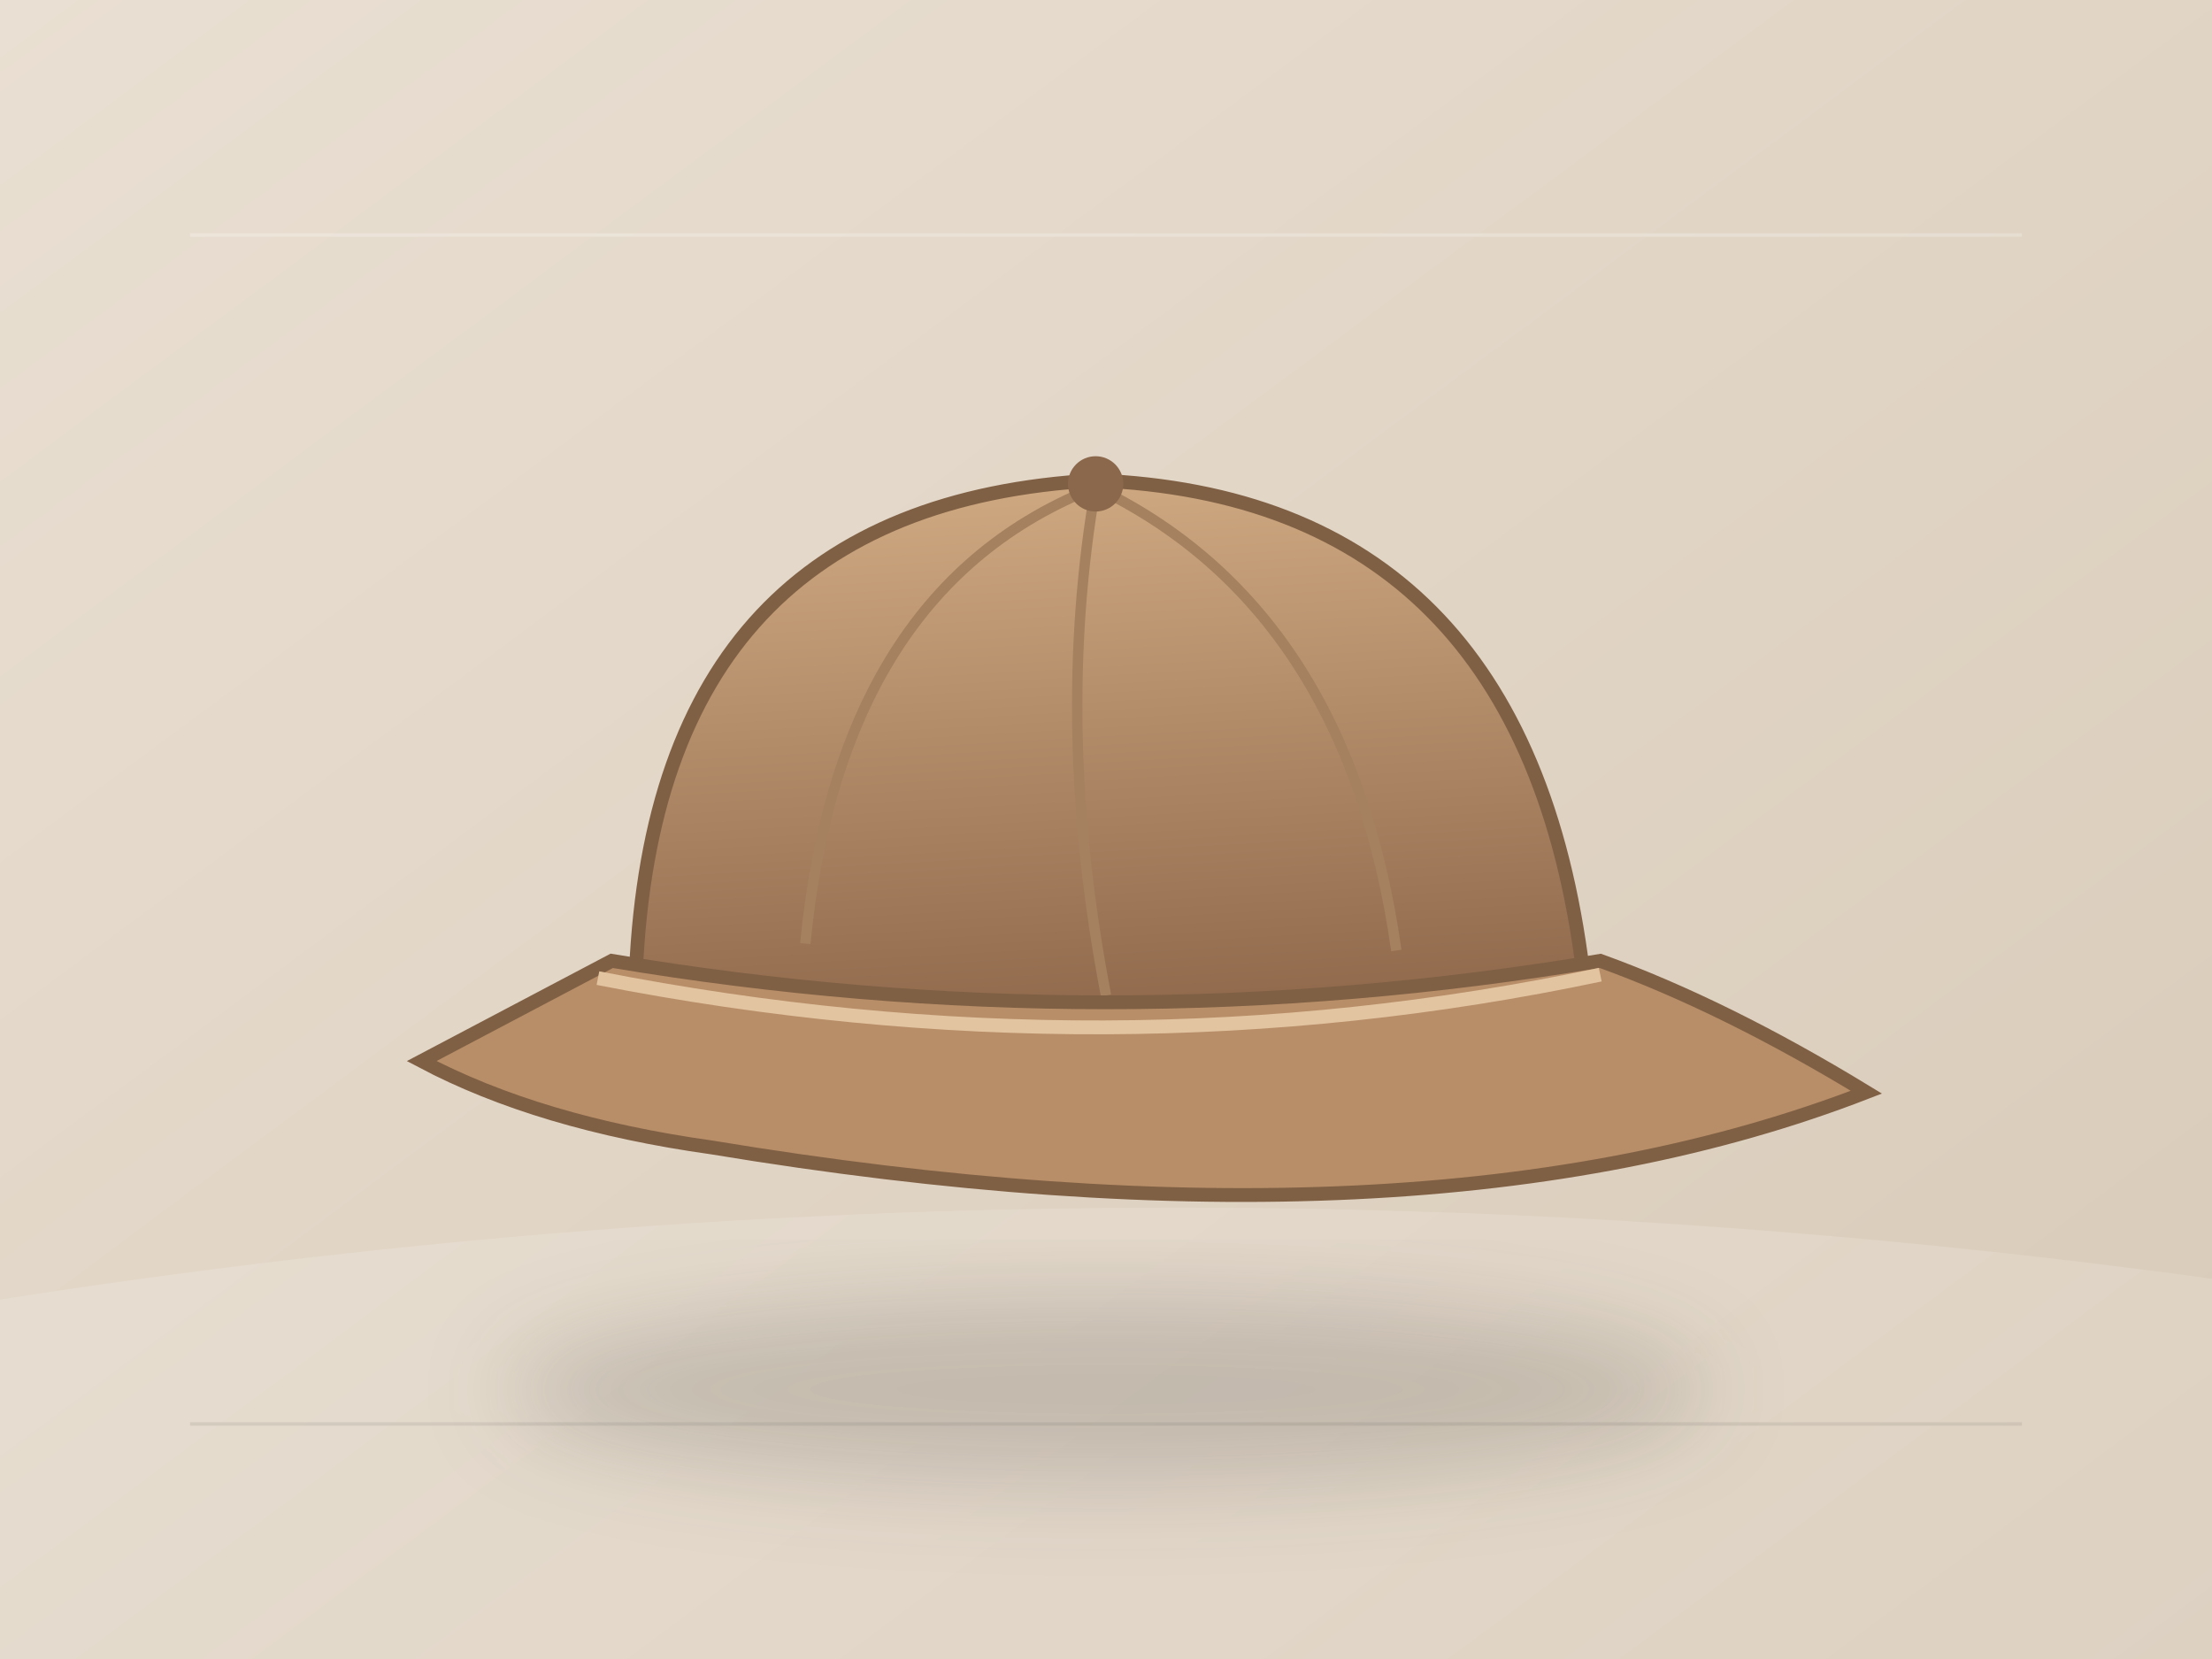
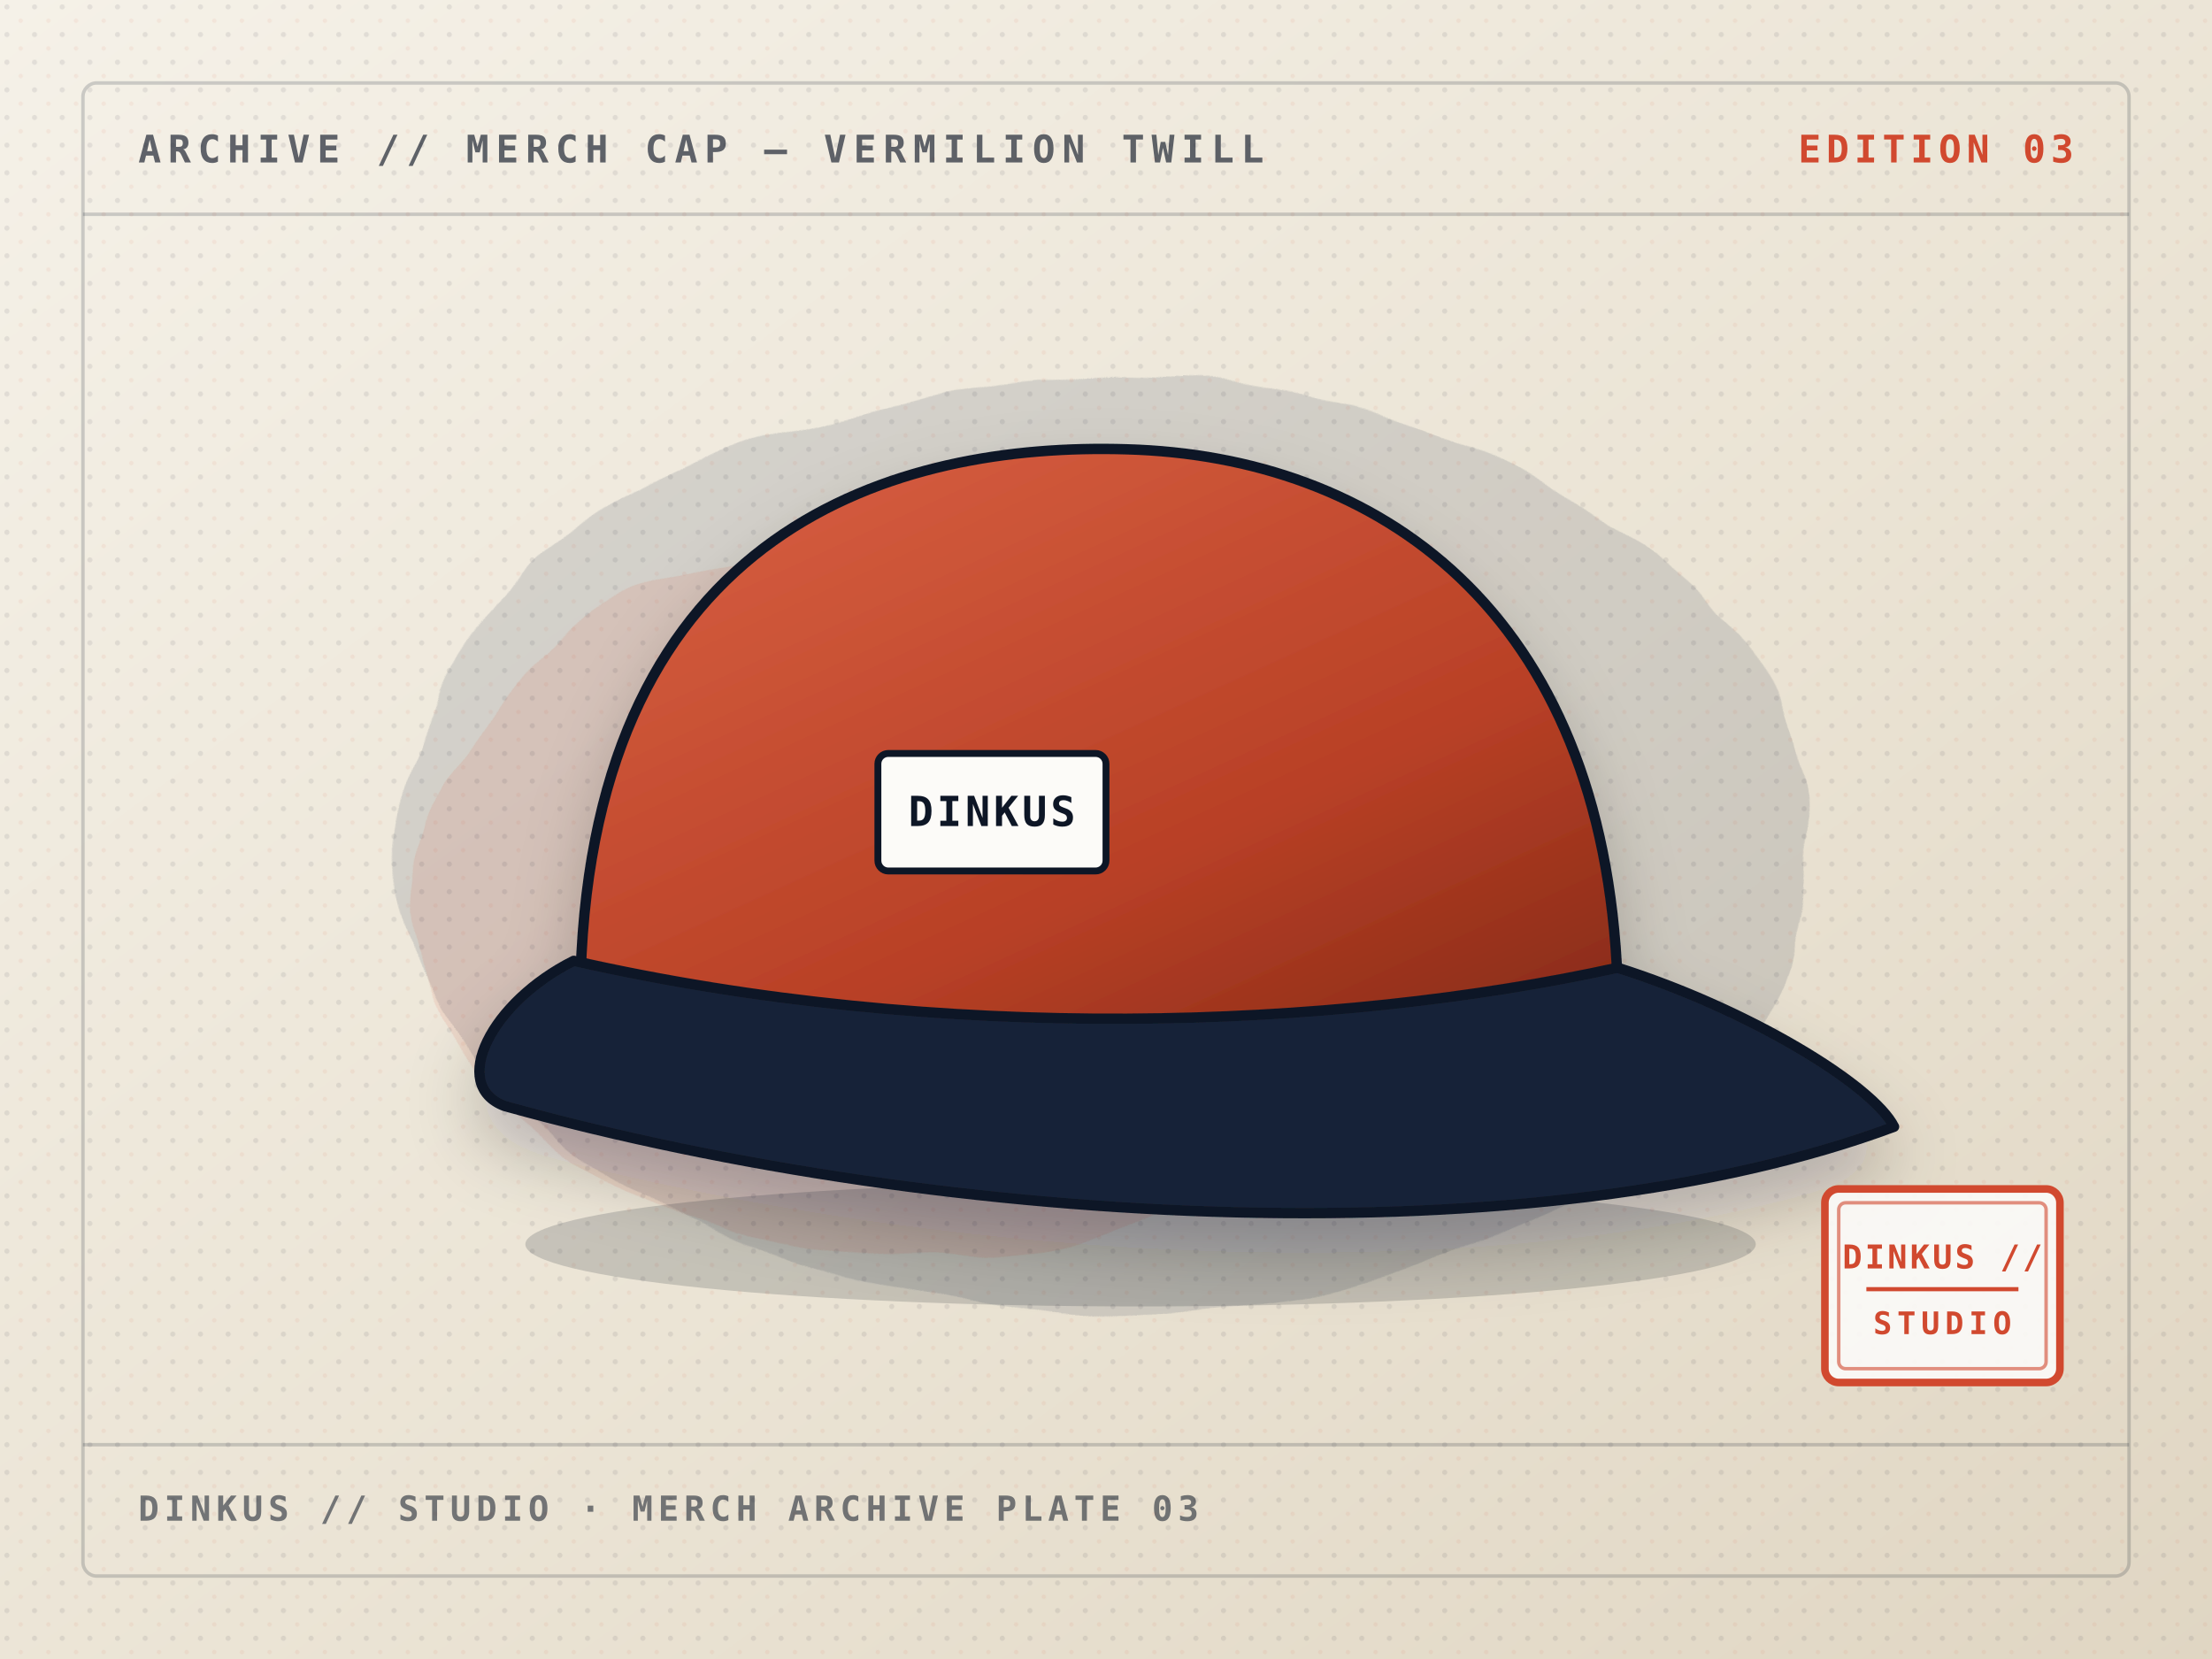
<svg xmlns="http://www.w3.org/2000/svg" viewBox="0 0 640 480" role="img" aria-label="Illustration of a canvas baseball cap">
  <defs>
-     <linearGradient id="bg" x2="1" y2="1">
-       <stop stop-color="#e9dfd2" />
-       <stop offset="1" stop-color="#d8cab8" />
+     <linearGradient id="washi-merch-cap" x1="0" y1="0" x2="1" y2="1">
+       <stop offset="0%" stop-color="#f5f1e8" />
+       <stop offset="55%" stop-color="#ebe4d5" />
+       <stop offset="100%" stop-color="#e0d6c3" />
    </linearGradient>
-     <linearGradient id="cloth" x2=".1" y2="1">
-       <stop stop-color="#d1ab83" />
-       <stop offset="1" stop-color="#926b4e" />
+     <linearGradient id="crown-merch-cap" x1="0.1" y1="0" x2="0.9" y2="1">
+       <stop offset="0%" stop-color="#d86042" />
+       <stop offset="65%" stop-color="#b84026" />
+       <stop offset="100%" stop-color="#8a2c18" />
    </linearGradient>
-     <filter id="shadow" x="-30%" y="-30%" width="160%" height="180%">
-       <feGaussianBlur stdDeviation="13" />
+     <pattern id="riso-merch-cap" width="8" height="8" patternUnits="userSpaceOnUse">
+       <circle cx="2" cy="2" r="0.75" fill="#101827" fill-opacity="0.08" />
+       <circle cx="6" cy="6" r="0.65" fill="#d1492f" fill-opacity="0.07" />
+     </pattern>
+     <filter id="pigment-drift-merch-cap" x="-15%" y="-15%" width="130%" height="130%" color-interpolation-filters="sRGB">
+       <feTurbulence type="fractalNoise" baseFrequency="0.014 0.022" numOctaves="3" seed="73" result="noise">
+         <animate attributeName="baseFrequency" values="0.014 0.022;0.018 0.028;0.014 0.022" dur="9s" repeatCount="indefinite" />
+       </feTurbulence>
+       <feDisplacementMap in="SourceGraphic" in2="noise" scale="11" xChannelSelector="R" yChannelSelector="G" />
+     </filter>
+     <filter id="drop-merch-cap" x="-20%" y="-20%" width="140%" height="140%">
+       <feDropShadow dx="0" dy="10" stdDeviation="10" flood-color="#101827" flood-opacity="0.22" />
    </filter>
  </defs>
-   <rect width="640" height="480" fill="url(#bg)" />
-   <path d="M0 376 Q320 326 640 370 V480 H0Z" fill="#fff" opacity=".14" />
-   <ellipse cx="320" cy="402" rx="174" ry="27" fill="#34342d" opacity=".18" filter="url(#shadow)" />
-   <path d="M184 281 Q190 146 317 139 Q441 144 458 281 Q335 311 184 281Z" fill="url(#cloth)" stroke="#806044" stroke-width="4" />
-   <path d="M317 141 Q305 210 320 288 M317 141 Q390 176 404 275 M317 141 Q243 170 233 273" fill="none" stroke="#a58160" stroke-width="3" />
-   <path d="M177 278 Q320 302 463 278 Q499 291 540 316 Q411 366 206 332 Q156 325 122 307Z" fill="#b88e68" stroke="#806044" stroke-width="4" />
-   <path d="M173 283 Q321 312 463 282" fill="none" stroke="#e2c4a1" stroke-width="4" />
-   <circle cx="317" cy="140" r="8" fill="#8b684c" />
-   <path d="M55 68 h530" stroke="#fff" stroke-opacity=".24" />
-   <path d="M55 412 h530" stroke="#34342d" stroke-opacity=".09" />
+   <rect width="640" height="480" fill="url(#washi-merch-cap)" />
+   <g filter="url(#pigment-drift-merch-cap)" opacity="0.88">
+     <ellipse cx="320" cy="245" rx="205" ry="135" fill="#1b304d" fill-opacity="0.15" />
+     <ellipse cx="265" cy="260" rx="145" ry="105" fill="#d1492f" fill-opacity="0.12" />
+   </g>
+   <rect width="640" height="480" fill="url(#riso-merch-cap)" />
+   <g stroke="#101827" stroke-opacity="0.18" stroke-width="1" fill="none">
+     <rect x="24" y="24" width="592" height="432" rx="4" />
+     <path d="M24 62 H616 M24 418 H616" />
+   </g>
+   <text x="40" y="47" font-family="ui-monospace, SFMono-Regular, Menlo, monospace" font-size="11" font-weight="700" fill="#101827" fill-opacity="0.65" letter-spacing="2">ARCHIVE // MERCH CAP — VERMILION TWILL</text>
+   <text x="600" y="47" text-anchor="end" font-family="ui-monospace, SFMono-Regular, Menlo, monospace" font-size="11" font-weight="700" fill="#d1492f" letter-spacing="1.5">EDITION 03</text>
+   <ellipse cx="330" cy="360" rx="178" ry="18" fill="#101827" fill-opacity="0.17" />
+   <g filter="url(#drop-merch-cap)">
+     <path d="M168 282 C172 152, 260 128, 326 130 C398 132, 464 176, 468 284 C368 308, 250 304, 168 282 Z" fill="url(#crown-merch-cap)" stroke="#101827" stroke-width="3" stroke-linejoin="round" />
+     <rect x="254" y="218" width="66" height="34" rx="3" fill="#fcfbf8" stroke="#101827" stroke-width="2" />
+     <text x="287" y="239" text-anchor="middle" font-family="ui-monospace, SFMono-Regular, Menlo, monospace" font-size="12" font-weight="800" fill="#101827" letter-spacing="1">DINKUS</text>
+     <path d="M166 278 C272 302, 386 298, 468 280 C506 292, 542 314, 548 326 C446 364, 276 356, 146 320 C130 314, 142 290, 166 278 Z" fill="#172438" stroke="#101827" stroke-width="3" stroke-linejoin="round" />
+   </g>
+   <g transform="translate(528, 344)">
+     <rect x="0" y="0" width="68" height="56" rx="4" fill="#fcfbf8" fill-opacity="0.9" stroke="#d1492f" stroke-width="2.2" />
+     <rect x="4" y="4" width="60" height="48" rx="2" fill="none" stroke="#d1492f" stroke-width="1" stroke-opacity="0.6" />
+     <text x="34" y="23" text-anchor="middle" font-family="ui-monospace, SFMono-Regular, Menlo, monospace" font-size="9.5" font-weight="800" fill="#d1492f" letter-spacing="0.8">DINKUS //</text>
+     <line x1="12" y1="29" x2="56" y2="29" stroke="#d1492f" stroke-width="1.2" />
+     <text x="34" y="42" text-anchor="middle" font-family="ui-monospace, SFMono-Regular, Menlo, monospace" font-size="9" font-weight="700" fill="#d1492f" letter-spacing="1.5">STUDIO</text>
+   </g>
+   <text x="40" y="440" font-family="ui-monospace, SFMono-Regular, Menlo, monospace" font-size="10" font-weight="700" fill="#101827" fill-opacity="0.55" letter-spacing="1.5">DINKUS // STUDIO · MERCH ARCHIVE PLATE 03</text>
</svg>
